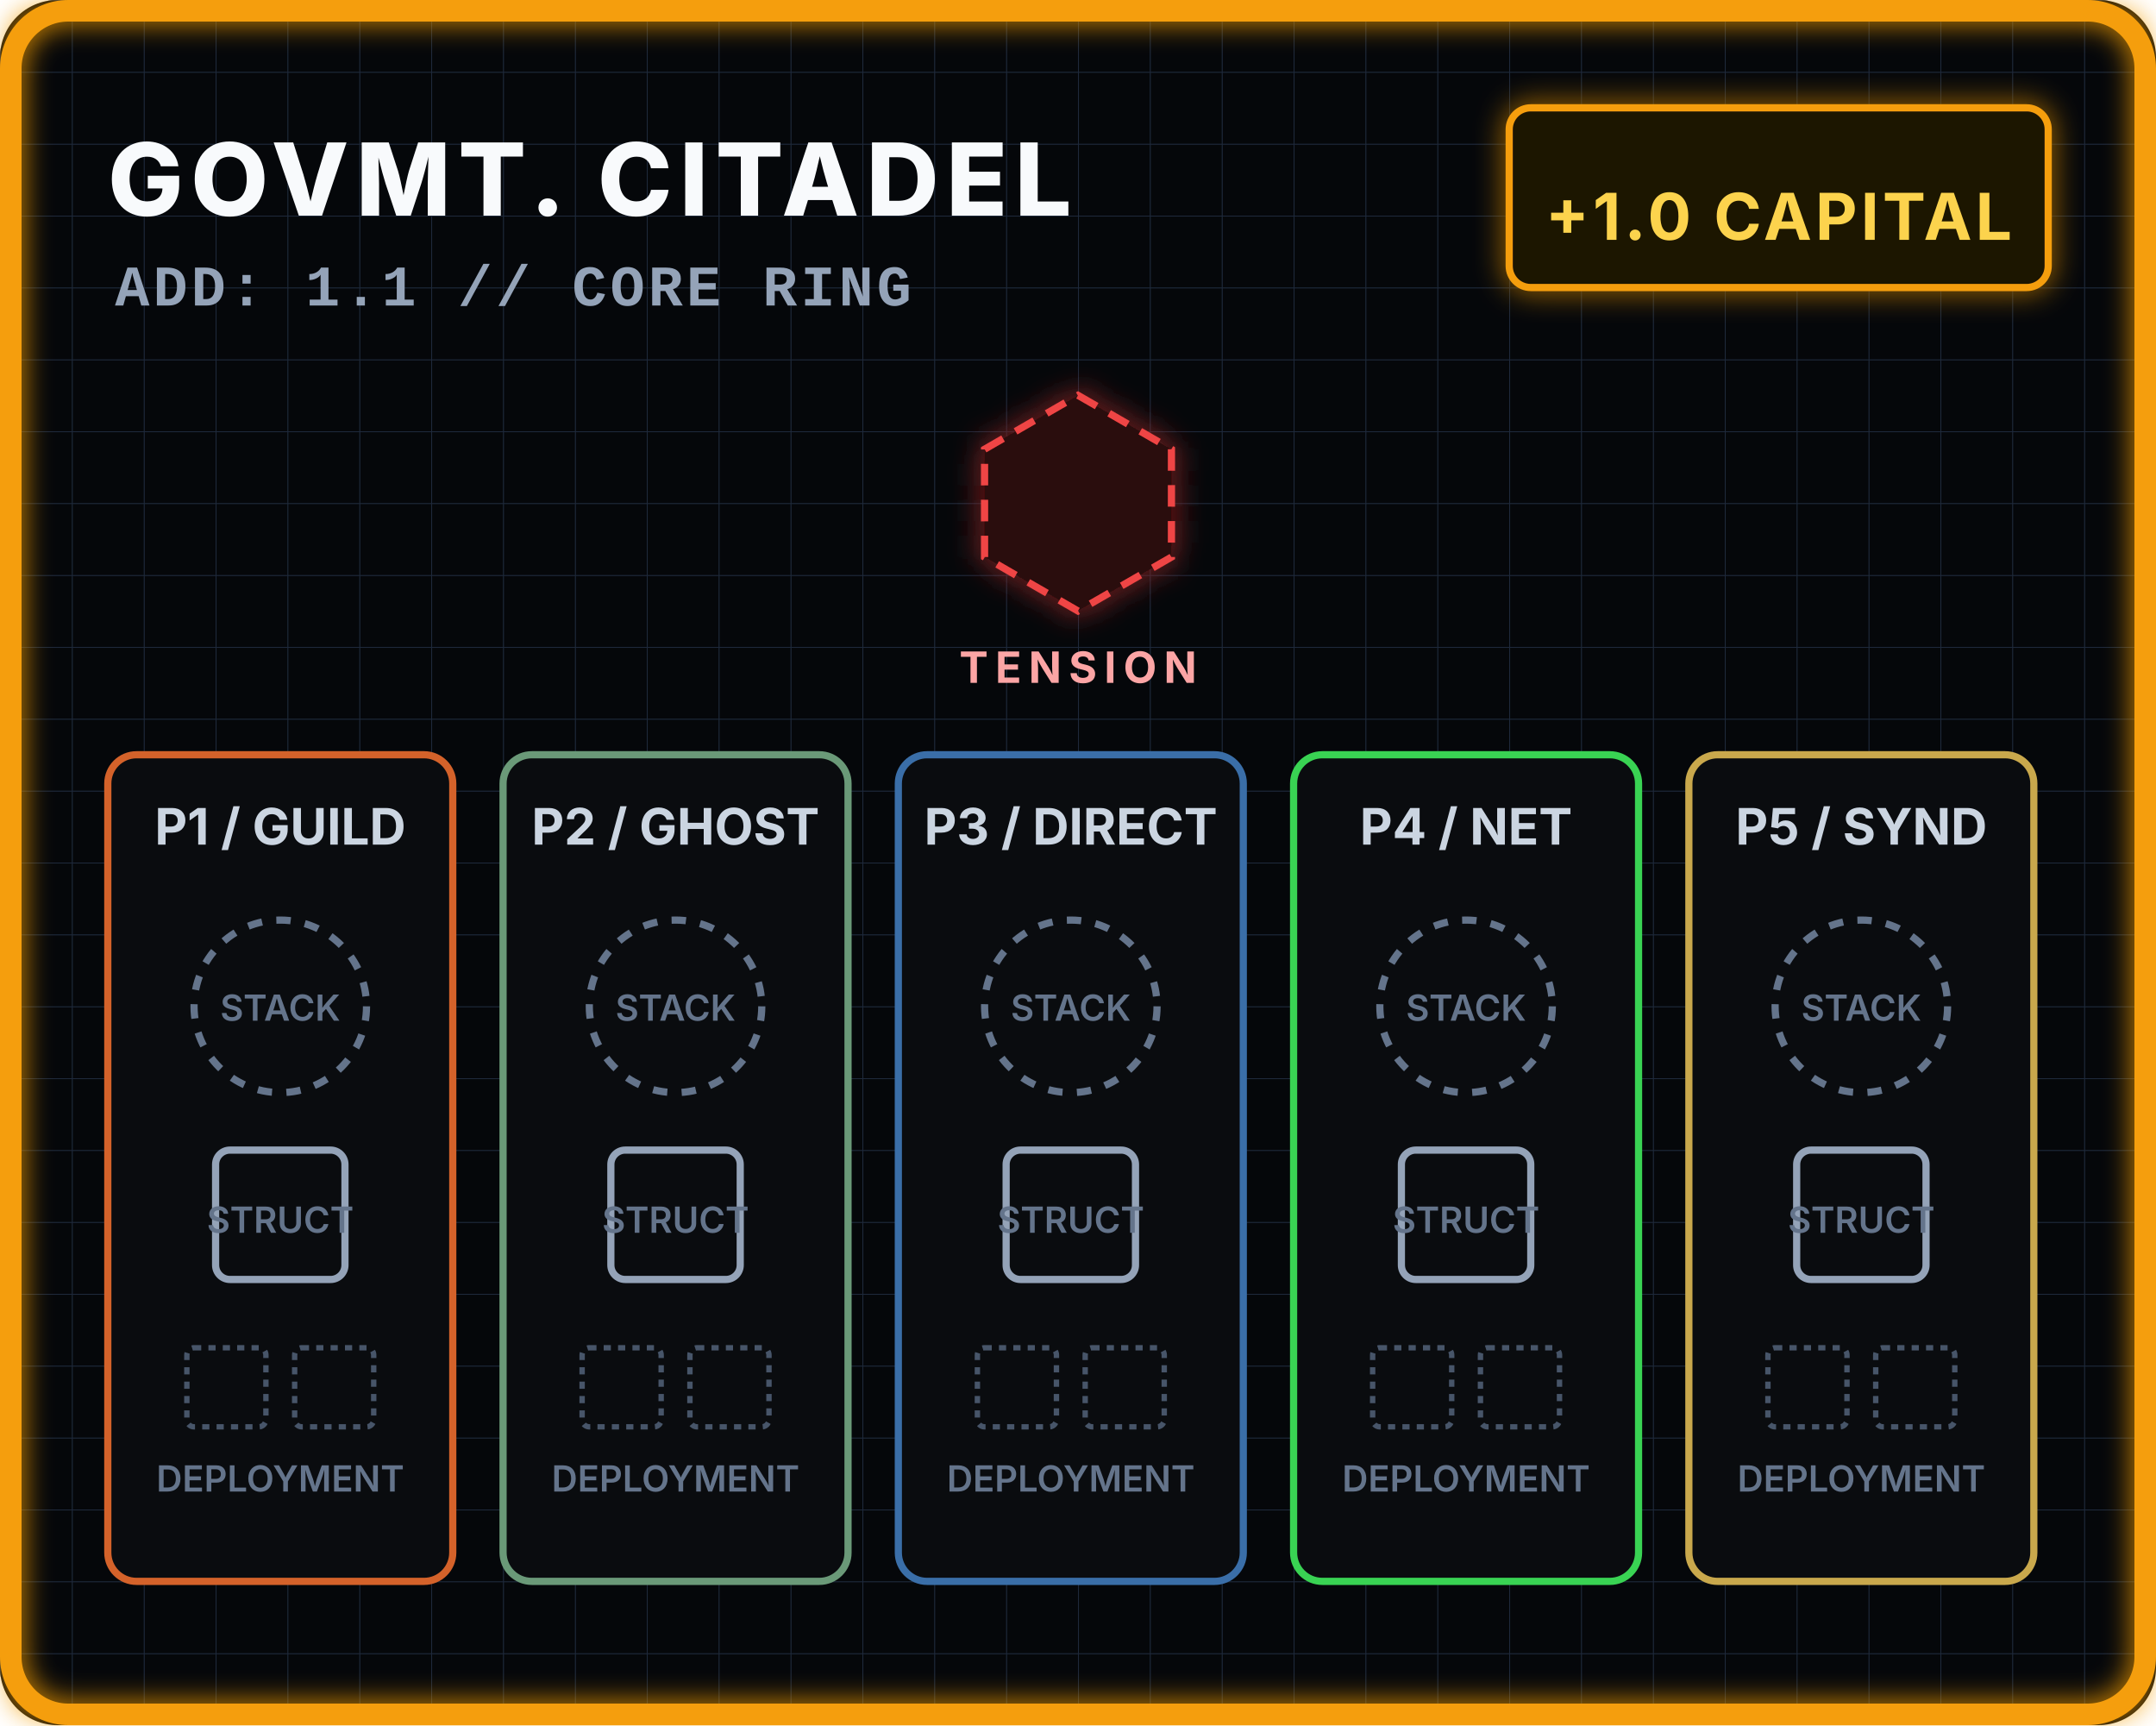
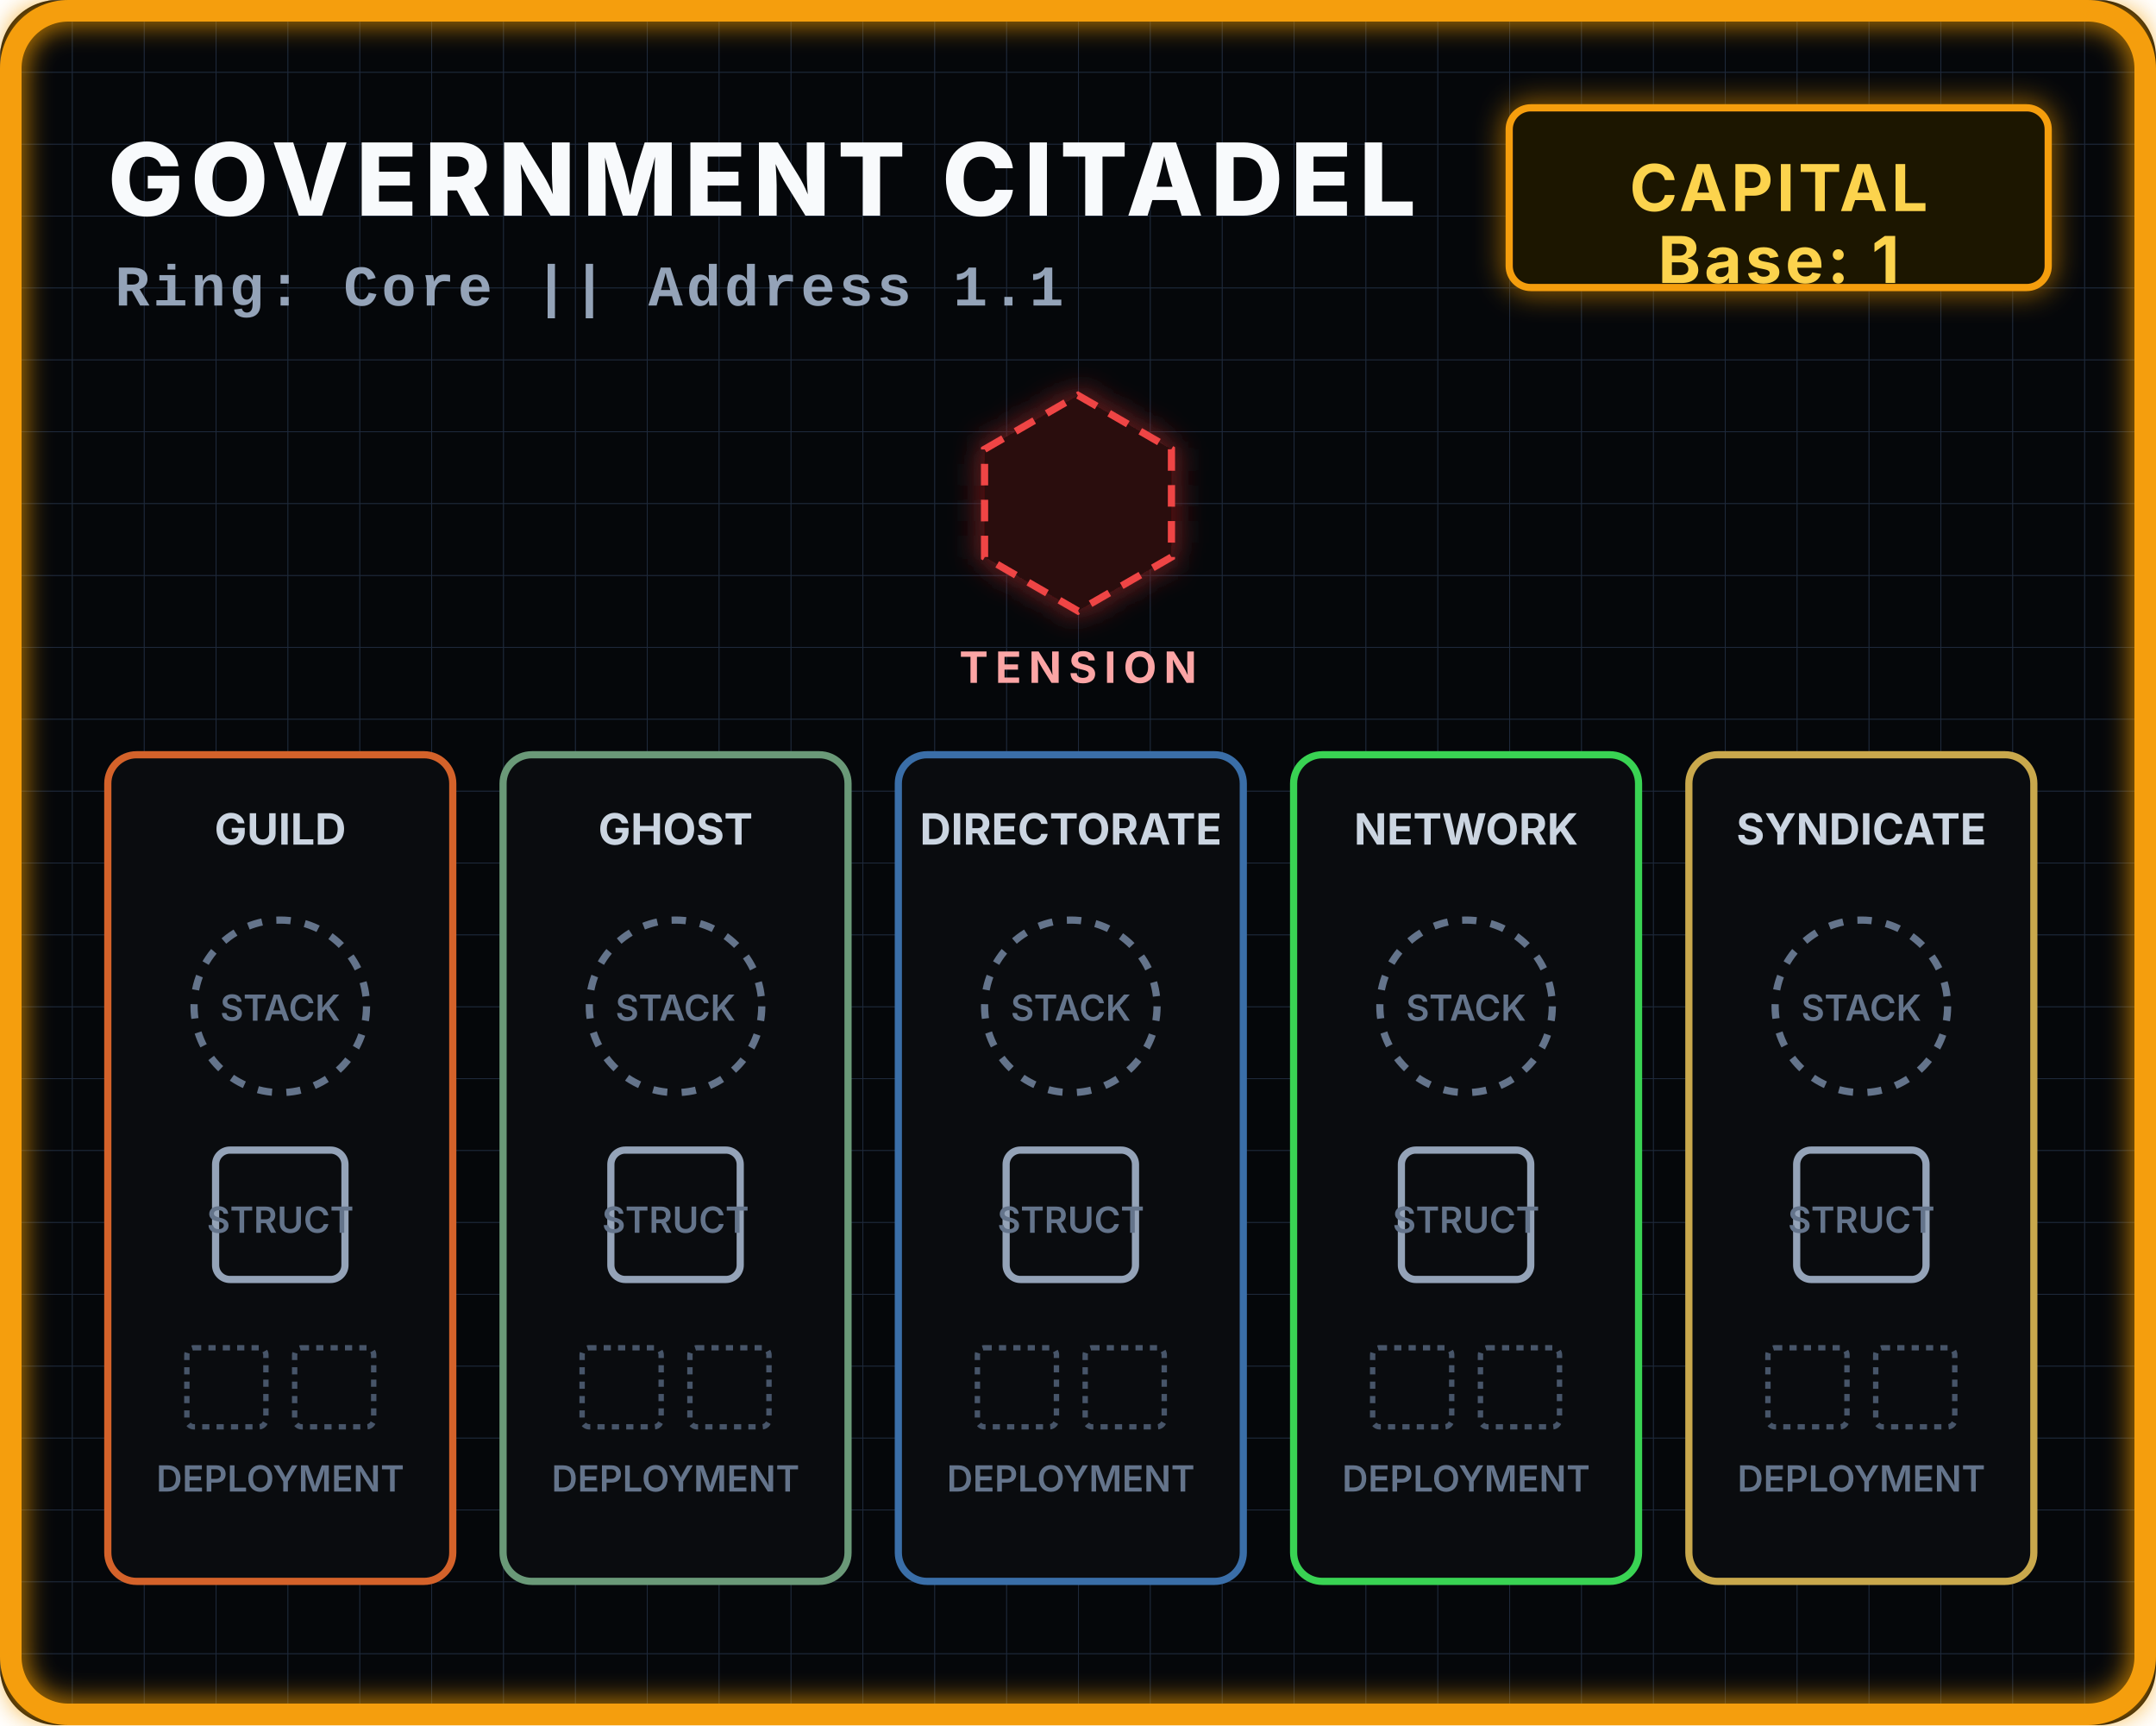
<svg xmlns="http://www.w3.org/2000/svg" viewBox="0 0 600 480" width="100%" height="100%">
  <defs>
    <pattern id="grid" width="20" height="20" patternUnits="userSpaceOnUse">
      <path d="M 20 0 L 0 0 0 20" fill="none" stroke="#1E293B" stroke-width="0.5" />
    </pattern>
    <filter id="glow" x="-20%" y="-20%" width="140%" height="140%">
      <feGaussianBlur stdDeviation="4" result="blur" />
      <feComposite in="SourceGraphic" in2="blur" operator="over" />
    </filter>
    <style>
      .bg { fill: #05070A; }
      .border { fill: none; stroke: #F59E0B; stroke-width: 6; rx: 16; ry: 16; }
      .inner-panel { fill: #0B0F19; stroke: #334155; stroke-width: 2; rx: 8; ry: 8; }
      
      .text-title { fill: #F8FAFC; font-family: "Inter", "Segoe UI", sans-serif; font-size: 28px; font-weight: 800; letter-spacing: 2px; }
      .text-address { fill: #94A3B8; font-family: "Courier New", monospace; font-size: 16px; font-weight: 600; letter-spacing: 1px; }
      
      .resource-box { fill: #1f1406; stroke: #F59E0B; stroke-width: 2; rx: 6; ry: 6; }
      .text-resource { fill: #FCD34D; font-family: "Inter", "Segoe UI", sans-serif; font-size: 18px; font-weight: 700; letter-spacing: 1px; text-anchor: middle; }
      
      .tension-zone { fill: #2a0a0a; stroke: #EF4444; stroke-width: 2; stroke-dasharray: 6 4; }
      .text-tension { fill: #FCA5A5; font-family: "Inter", "Segoe UI", sans-serif; font-size: 12px; font-weight: 700; text-anchor: middle; letter-spacing: 2px; }

      .faction-col { fill: #0a0c0f; stroke-width: 2; rx: 8; ry: 8; }
-       .text-faction { fill: #cbd5e1; font-family: "Inter", "Segoe UI", sans-serif; font-size: 14px; font-weight: 700; text-anchor: middle; }
+       .text-faction { fill: #cbd5e1; font-family: "Inter", "Segoe UI", sans-serif; font-size: 12px; font-weight: 700; text-anchor: middle; }
      
      .stack-zone { fill: none; stroke: #64748B; stroke-width: 2; stroke-dasharray: 4 4; }
      .stack-label { fill: #64748B; font-family: "Inter", "Segoe UI", sans-serif; font-size: 10px; font-weight: 600; text-anchor: middle; }

      .structure-zone { fill: none; stroke: #94A3B8; stroke-width: 2; }
      
      .deployment-zone { fill: none; stroke: #475569; stroke-width: 1.5; stroke-dasharray: 2 2; rx: 2; ry: 2; }
    </style>
  </defs>
  <rect class="bg" width="600" height="480" rx="16" ry="16" />
  <rect width="600" height="480" fill="url(#grid)" rx="16" ry="16" />
  <rect class="border" x="3" y="3" width="594" height="474" filter="url(#glow)" />
  <g transform="translate(30, 30)">
-     <text x="0" y="30" class="text-title">GOVMT. CITADEL</text>
-     <text x="2" y="55" class="text-address">ADD: 1.1 // CORE RING</text>
+     <text x="0" y="30" class="text-title">GOVERNMENT CITADEL</text>
+     <text x="2" y="55" class="text-address">Ring: Core || Address 1.1</text>
  </g>
  <g transform="translate(420, 30)">
    <rect class="resource-box" x="0" y="0" width="150" height="50" filter="url(#glow)" />
-     <text x="75" y="30" class="text-resource" dominant-baseline="middle">+1.0 CAPITAL</text>
+     <text x="75" y="22" class="text-resource" dominant-baseline="middle">CAPITAL</text>
+     <text x="75" y="42" class="text-resource" dominant-baseline="middle" font-size="14">Base: 1</text>
  </g>
  <g transform="translate(300, 140)">
    <polygon class="tension-zone" points="0,-30 26,-15 26,15 0,30 -26,15 -26,-15" filter="url(#glow)" />
    <text x="0" y="50" class="text-tension">TENSION</text>
  </g>
  <g transform="translate(30, 210)">
    <g transform="translate(0, 0)">
      <rect class="faction-col" width="96" height="230" stroke="#d4622a" />
-       <text x="48" y="25" class="text-faction" fill="#d4622a">P1 / GUILD</text>
+       <text x="48" y="25" class="text-faction" fill="#d4622a">GUILD</text>
      <circle class="stack-zone" cx="48" cy="70" r="24" stroke="#d4622a" />
      <text x="48" y="74" class="stack-label">STACK</text>
      <rect class="structure-zone" x="30" y="110" width="36" height="36" rx="4" stroke="#d4622a" />
      <text x="48" y="133" class="stack-label">STRUCT</text>
      <rect class="deployment-zone" x="22" y="165" width="22" height="22" stroke="#d4622a" />
      <rect class="deployment-zone" x="52" y="165" width="22" height="22" stroke="#d4622a" />
      <text x="48" y="205" class="stack-label">DEPLOYMENT</text>
    </g>
    <g transform="translate(110, 0)">
      <rect class="faction-col" width="96" height="230" stroke="#6a9978" />
-       <text x="48" y="25" class="text-faction" fill="#6a9978">P2 / GHOST</text>
+       <text x="48" y="25" class="text-faction" fill="#6a9978">GHOST</text>
      <circle class="stack-zone" cx="48" cy="70" r="24" stroke="#6a9978" />
      <text x="48" y="74" class="stack-label">STACK</text>
      <rect class="structure-zone" x="30" y="110" width="36" height="36" rx="4" stroke="#6a9978" />
      <text x="48" y="133" class="stack-label">STRUCT</text>
      <rect class="deployment-zone" x="22" y="165" width="22" height="22" stroke="#6a9978" />
      <rect class="deployment-zone" x="52" y="165" width="22" height="22" stroke="#6a9978" />
      <text x="48" y="205" class="stack-label">DEPLOYMENT</text>
    </g>
    <g transform="translate(220, 0)">
      <rect class="faction-col" width="96" height="230" stroke="#3a6ea8" />
-       <text x="48" y="25" class="text-faction" fill="#3a6ea8">P3 / DIRECT</text>
+       <text x="48" y="25" class="text-faction" fill="#3a6ea8">DIRECTORATE</text>
      <circle class="stack-zone" cx="48" cy="70" r="24" stroke="#3a6ea8" />
      <text x="48" y="74" class="stack-label">STACK</text>
      <rect class="structure-zone" x="30" y="110" width="36" height="36" rx="4" stroke="#3a6ea8" />
      <text x="48" y="133" class="stack-label">STRUCT</text>
      <rect class="deployment-zone" x="22" y="165" width="22" height="22" stroke="#3a6ea8" />
      <rect class="deployment-zone" x="52" y="165" width="22" height="22" stroke="#3a6ea8" />
      <text x="48" y="205" class="stack-label">DEPLOYMENT</text>
    </g>
    <g transform="translate(330, 0)">
      <rect class="faction-col" width="96" height="230" stroke="#39d353" />
-       <text x="48" y="25" class="text-faction" fill="#39d353">P4 / NET</text>
+       <text x="48" y="25" class="text-faction" fill="#39d353">NETWORK</text>
      <circle class="stack-zone" cx="48" cy="70" r="24" stroke="#39d353" />
      <text x="48" y="74" class="stack-label">STACK</text>
      <rect class="structure-zone" x="30" y="110" width="36" height="36" rx="4" stroke="#39d353" />
      <text x="48" y="133" class="stack-label">STRUCT</text>
      <rect class="deployment-zone" x="22" y="165" width="22" height="22" stroke="#39d353" />
      <rect class="deployment-zone" x="52" y="165" width="22" height="22" stroke="#39d353" />
      <text x="48" y="205" class="stack-label">DEPLOYMENT</text>
    </g>
    <g transform="translate(440, 0)">
      <rect class="faction-col" width="96" height="230" stroke="#c9a84c" />
-       <text x="48" y="25" class="text-faction" fill="#c9a84c">P5 / SYND</text>
+       <text x="48" y="25" class="text-faction" fill="#c9a84c">SYNDICATE</text>
      <circle class="stack-zone" cx="48" cy="70" r="24" stroke="#c9a84c" />
      <text x="48" y="74" class="stack-label">STACK</text>
      <rect class="structure-zone" x="30" y="110" width="36" height="36" rx="4" stroke="#c9a84c" />
      <text x="48" y="133" class="stack-label">STRUCT</text>
      <rect class="deployment-zone" x="22" y="165" width="22" height="22" stroke="#c9a84c" />
      <rect class="deployment-zone" x="52" y="165" width="22" height="22" stroke="#c9a84c" />
      <text x="48" y="205" class="stack-label">DEPLOYMENT</text>
    </g>
  </g>
</svg>
